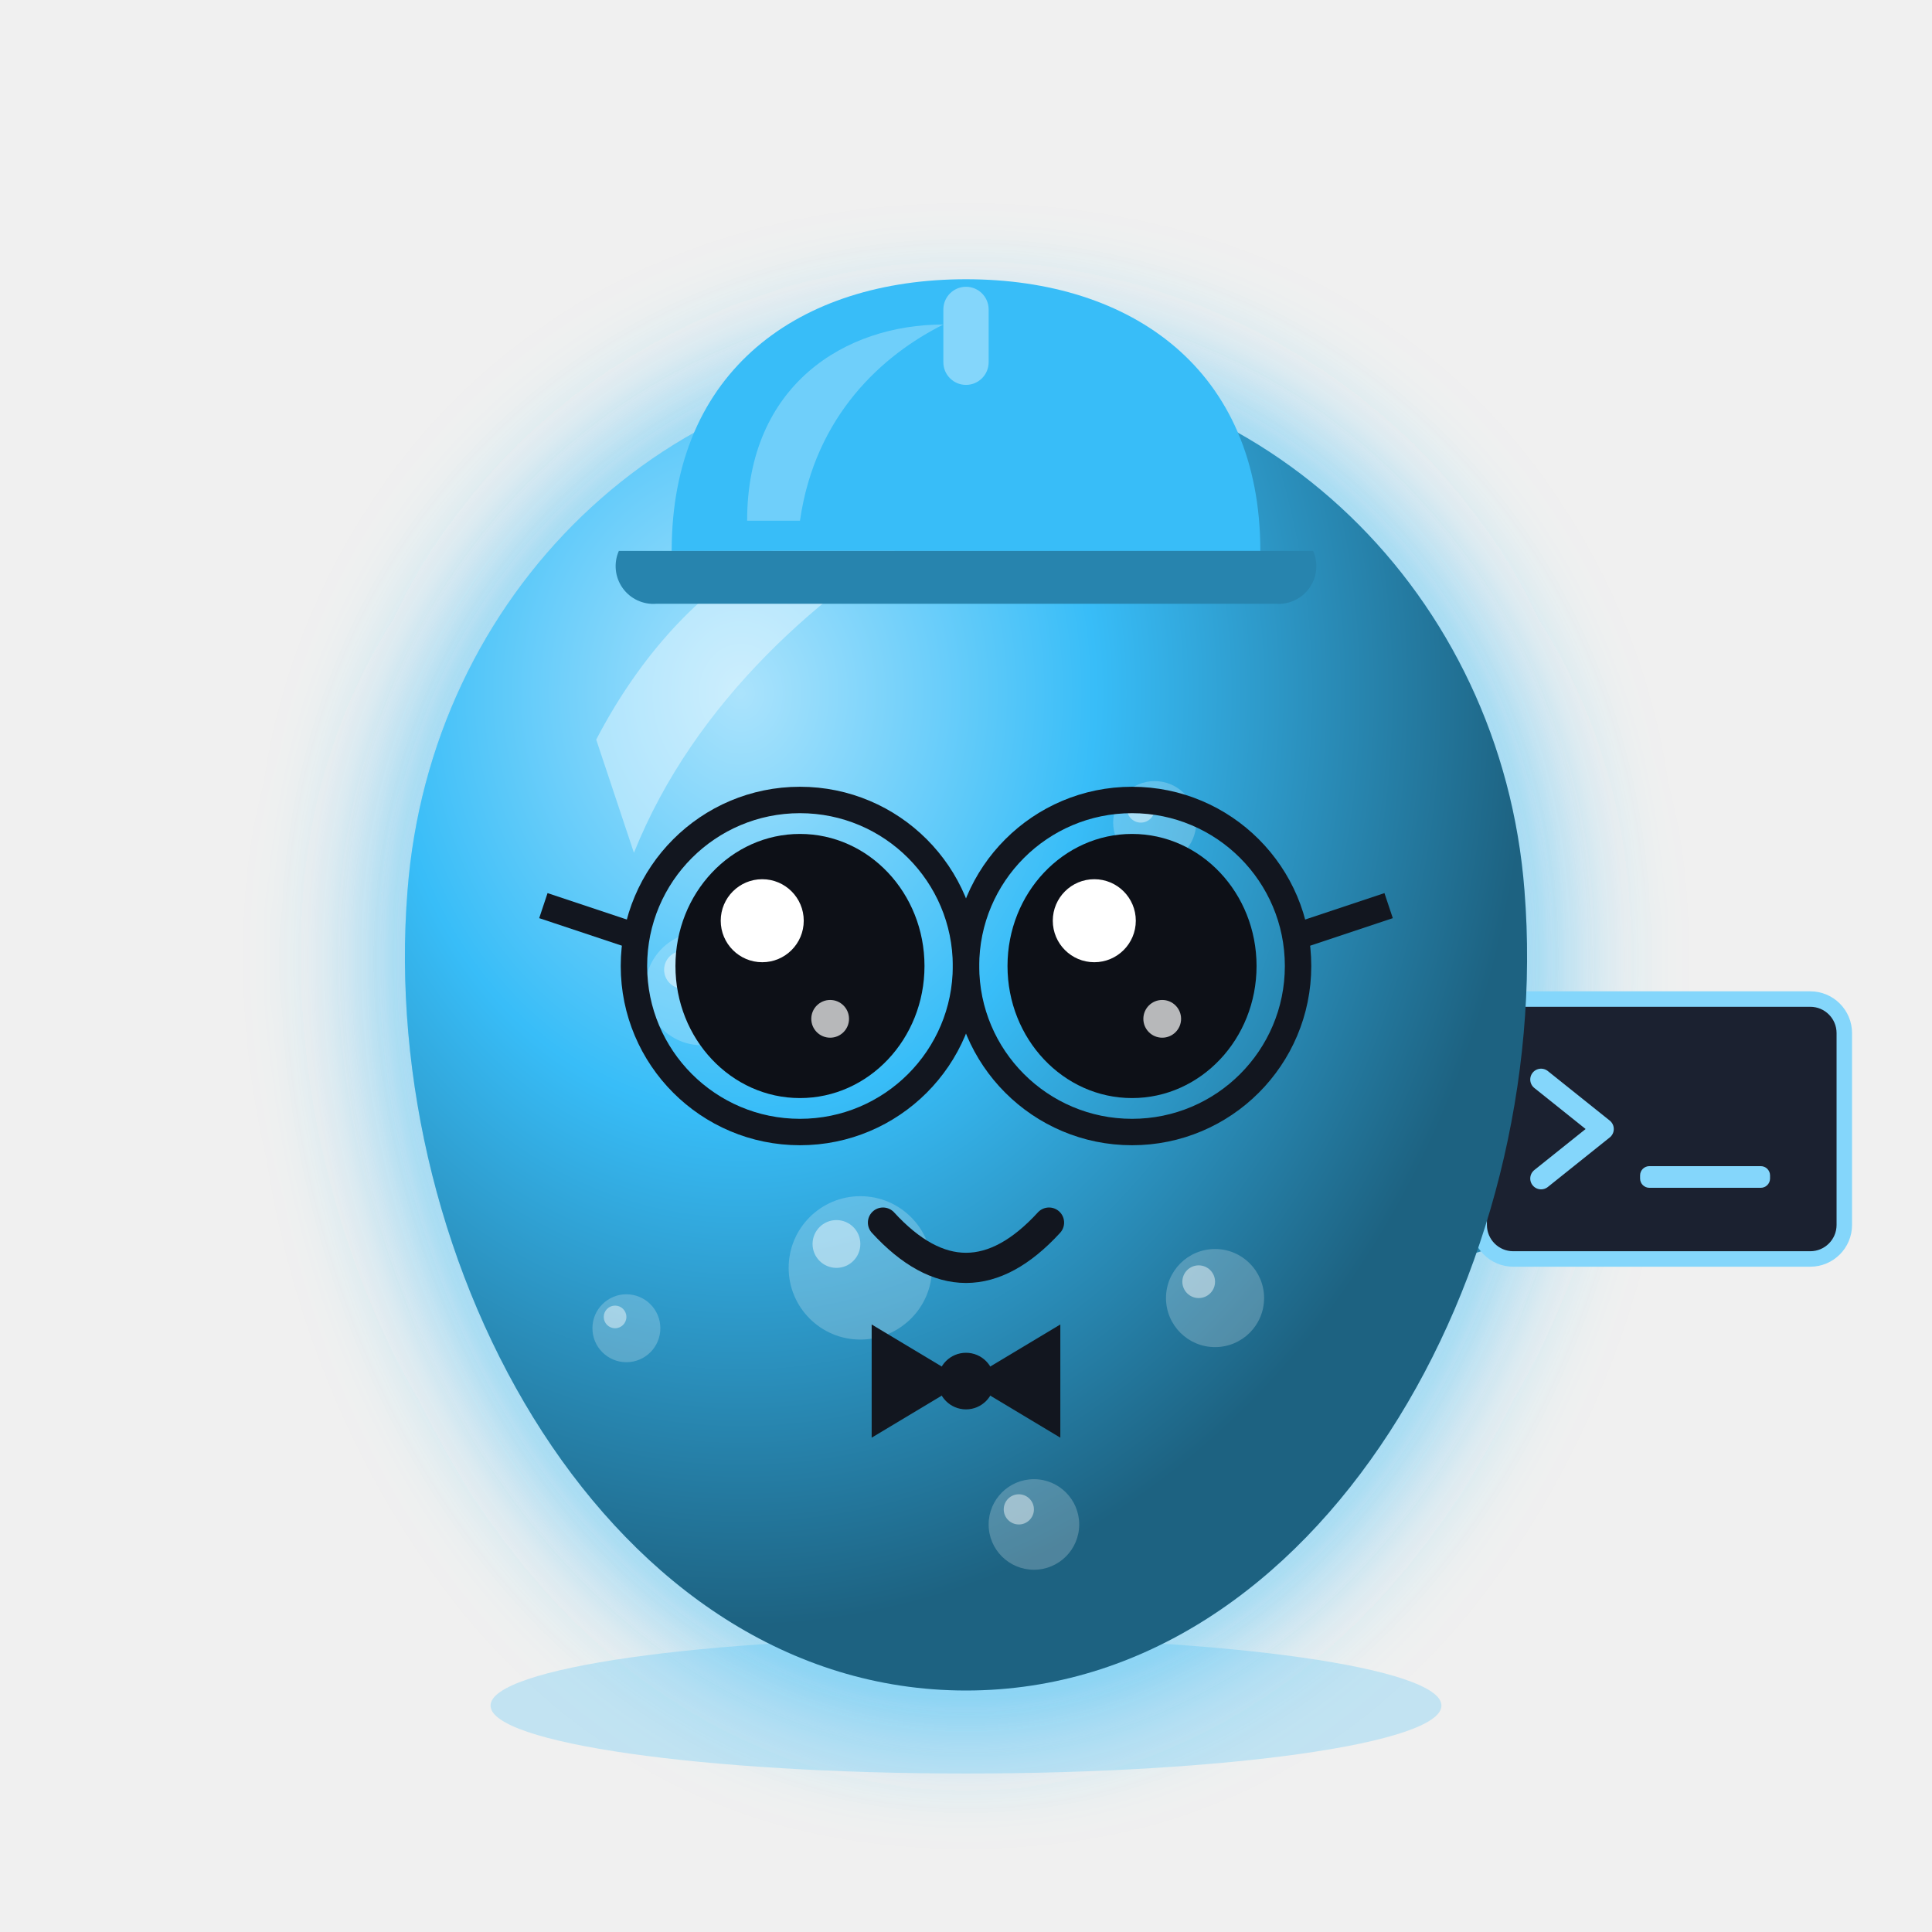
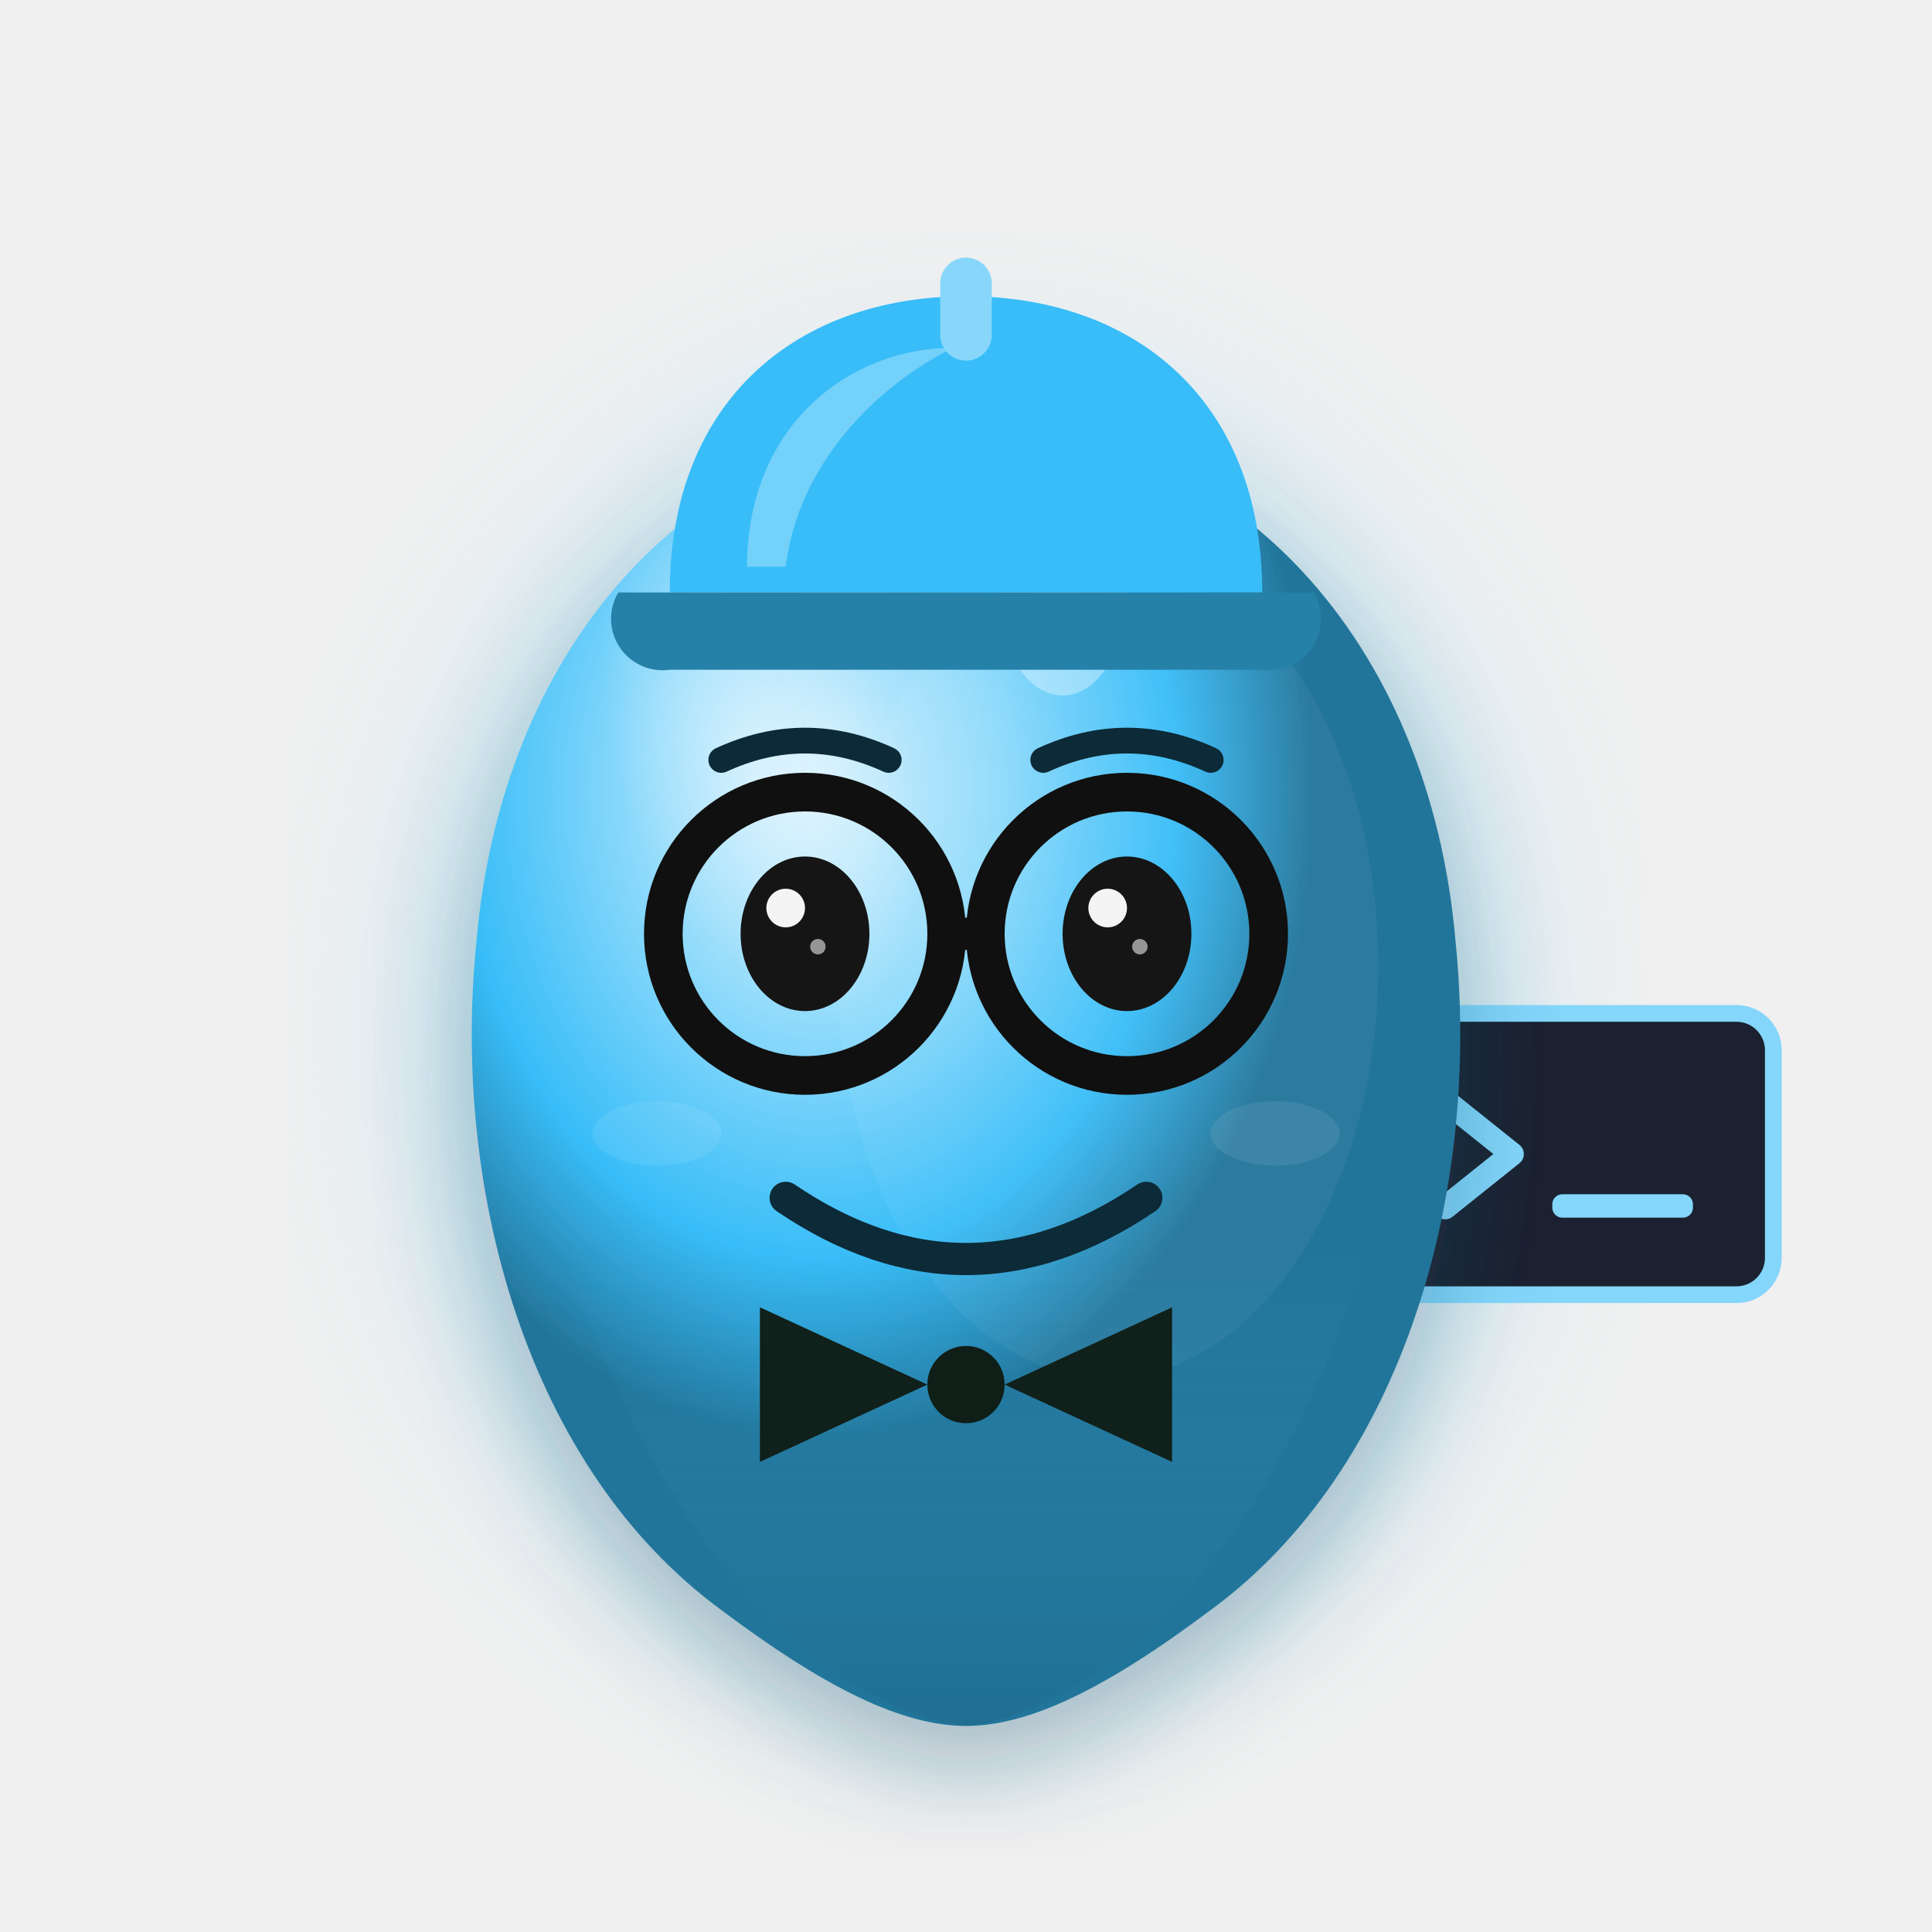
- <svg xmlns="http://www.w3.org/2000/svg" width="512" height="512" viewBox="0 0 512 512" role="img" aria-label="Конвейерът">
+ <svg xmlns="http://www.w3.org/2000/svg" width="300" height="300" viewBox="0 0 300 300" role="img" aria-label="Конвейерът">
  <defs>
-     <radialGradient id="body-konveyera" cx="30%" cy="25%" r="70%">
-       <stop offset="0%" stop-color="#abe3fc" />
-       <stop offset="45%" stop-color="#38bdf8" />
-       <stop offset="100%" stop-color="#1d6281" />
+     <radialGradient id="body-konveyera" cx="35%" cy="28%">
+       <stop offset="0%" stop-color="#d3f0fd" />
+       <stop offset="35%" stop-color="#92dbfb" />
+       <stop offset="72%" stop-color="#38bdf8" />
+       <stop offset="100%" stop-color="#23759a" />
    </radialGradient>
-     <filter id="glow-konveyera" x="-50%" y="-50%" width="200%" height="200%">
-       <feGaussianBlur stdDeviation="18" result="blur" />
-       <feMerge>
-         <feMergeNode in="blur" />
-         <feMergeNode in="blur" />
-         <feMergeNode in="SourceGraphic" />
-       </feMerge>
+     <radialGradient id="inner-konveyera">
+       <stop offset="0%" stop-color="#ffffff" stop-opacity=".9" />
+       <stop offset="100%" stop-color="#ffffff" stop-opacity="0" />
+     </radialGradient>
+     <linearGradient id="bottom-konveyera" x1="0%" y1="0%" x2="0%" y2="100%">
+       <stop offset="0%" stop-color="#38bdf8" stop-opacity="0" />
+       <stop offset="100%" stop-color="#1c5f7c" />
+     </linearGradient>
+     <filter id="soft-konveyera">
+       <feGaussianBlur stdDeviation="12" />
+     </filter>
+     <filter id="shadow-konveyera">
+       <feDropShadow dx="0" dy="6" stdDeviation="8" flood-color="#195570" flood-opacity=".35" />
    </filter>
  </defs>
-   <path d="M256 96 C336 96 398 158 404 236 C412 336 350 448 256 448 C162 448 100 336 108 236 C114 158 176 96 256 96Z" fill="#38bdf8" filter="url(#glow-konveyera)" opacity=".55" />
-   <ellipse cx="256" cy="452" rx="126" ry="18" fill="#38bdf8" opacity=".25" />
-   <path d="M382 322 q26 -6 42 -22" fill="none" stroke="#2888b3" stroke-width="24" stroke-linecap="round" />
-   <g transform="translate(392,250) scale(.82)">
-     <rect x="0" y="18" width="118" height="84" rx="11" fill="#1b2130" stroke="#84d6fb" stroke-width="5" />
-     <path d="M20 44 l20 16 -20 16" fill="none" stroke="#84d6fb" stroke-width="7" stroke-linecap="round" stroke-linejoin="round" />
-     <rect x="52" y="72" width="42" height="7" rx="3" fill="#84d6fb" />
-   </g>
-   <path d="M256 96 C336 96 398 158 404 236 C412 336 350 448 256 448 C162 448 100 336 108 236 C114 158 176 96 256 96Z" fill="url(#body-konveyera)" />
-   <path d="M158 196 C182 150 220 132 250 138 C218 156 184 186 168 226Z" fill="#ffffff" opacity=".4" />
-   <circle cx="186" cy="262" r="15" fill="#ffffff" opacity=".22" />
-   <circle cx="181" cy="257" r="5" fill="#ffffff" opacity=".45" />
-   <circle cx="306" cy="218" r="11" fill="#ffffff" opacity=".22" />
-   <circle cx="302.333" cy="214.333" r="3.667" fill="#ffffff" opacity=".45" />
-   <circle cx="228" cy="336" r="19" fill="#ffffff" opacity=".22" />
-   <circle cx="221.667" cy="329.667" r="6.333" fill="#ffffff" opacity=".45" />
-   <circle cx="322" cy="344" r="13" fill="#ffffff" opacity=".22" />
-   <circle cx="317.667" cy="339.667" r="4.333" fill="#ffffff" opacity=".45" />
-   <circle cx="166" cy="352" r="9" fill="#ffffff" opacity=".22" />
-   <circle cx="163" cy="349" r="3" fill="#ffffff" opacity=".45" />
-   <circle cx="274" cy="404" r="12" fill="#ffffff" opacity=".22" />
-   <circle cx="270" cy="400" r="4" fill="#ffffff" opacity=".45" />
-   <ellipse cx="212" cy="256" rx="33" ry="35" fill="#0d1017" />
-   <ellipse cx="300" cy="256" rx="33" ry="35" fill="#0d1017" />
-   <circle cx="202" cy="244" r="11" fill="#ffffff" />
-   <circle cx="290" cy="244" r="11" fill="#ffffff" />
-   <circle cx="220" cy="270" r="5" fill="#ffffff" opacity=".7" />
-   <circle cx="308" cy="270" r="5" fill="#ffffff" opacity=".7" />
-   <g fill="none" stroke="#12161f" stroke-width="7">
-     <circle cx="212" cy="256" r="44" />
-     <circle cx="300" cy="256" r="44" />
-     <path d="M256 256 h0" />
-     <path d="M168 248 l-24 -8" />
-     <path d="M344 248 l24 -8" />
-   </g>
-   <path d="M234 324 q22 24 44 0" fill="none" stroke="#12161f" stroke-width="8" stroke-linecap="round" />
-   <path d="M256 366 l-25 -15 v30Z M256 366 l25 -15 v30Z" fill="#12161f" />
-   <circle cx="256" cy="366" r="7.5" fill="#12161f" />
-   <g transform="translate(256,132)">
-     <path d="M-78 14 C-78 -34 -44 -58 0 -58 C44 -58 78 -34 78 14Z" fill="#38bdf8" />
-     <path d="M-58 6 C-58 -30 -32 -46 -6 -46 C-22 -38 -40 -22 -44 6Z" fill="#ffffff" opacity=".28" />
-     <path d="M-92 14 h184 a10 10 0 0 1-10 14 h-164 a10 10 0 0 1-10-14Z" fill="#2784ae" />
-     <rect x="-6" y="-56" width="12" height="26" rx="6" fill="#84d6fb" />
+   <style>
+     .float{animation:mascotFloat 5s ease-in-out infinite;transform-origin:150px 170px}
+     .halo{animation:haloPulse 3s ease-in-out infinite;transform-origin:150px 160px}
+     .eye{animation:blink 5s infinite;transform-origin:center}
+     @keyframes mascotFloat{
+       0%,100%{transform:translateY(0) rotate(-1deg)}
+       25%{transform:translateY(-4px) rotate(.6deg)}
+       50%{transform:translateY(-8px) rotate(1deg)}
+       75%{transform:translateY(-4px) rotate(-.6deg)}}
+     @keyframes haloPulse{0%,100%{opacity:.35;transform:scale(.92)}50%{opacity:.8;transform:scale(1.06)}}
+     @keyframes blink{0%,47%{transform:scaleY(1)}49%,51%{transform:scaleY(.08)}53%,100%{transform:scaleY(1)}}
+     @media (prefers-reduced-motion:reduce){.float,.halo,.eye{animation:none}}
+   </style>
+   <ellipse class="halo" cx="150" cy="160" rx="88" ry="104" fill="#38bdf8" opacity=".18" filter="url(#soft-konveyera)" />
+   <g class="float">
+     <path d="M212 196 q22 -6 34 -18" fill="none" stroke="#2784ae" stroke-width="17" stroke-linecap="round" />
+     <g transform="translate(214,148) scale(.52)">
+       <rect x="0" y="18" width="118" height="84" rx="11" fill="#1b2130" stroke="#84d6fb" stroke-width="5" />
+       <path d="M20 44 l20 16 -20 16" fill="none" stroke="#84d6fb" stroke-width="7" stroke-linecap="round" stroke-linejoin="round" />
+       <rect x="52" y="72" width="42" height="7" rx="3" fill="#84d6fb" />
+     </g>
+     <path filter="url(#shadow-konveyera)" fill="url(#body-konveyera)" d="M150 66 C108 66 78 100 74 146 C70 185 82 228 112 250 C128 262 140 268 150 268 C160 268 172 262 188 250 C218 228 230 185 226 146 C222 100 192 66 150 66Z" />
+     <path opacity=".28" fill="url(#bottom-konveyera)" d="M88 195 C104 246 132 266 150 268 C168 266 196 246 212 195Z" />
+     <ellipse cx="118" cy="118" rx="22" ry="42" fill="url(#inner-konveyera)" opacity=".45" transform="rotate(-18 118 118)" />
+     <ellipse cx="165" cy="92" rx="10" ry="16" fill="#ffffff" opacity=".35" />
+     <ellipse cx="172" cy="150" rx="42" ry="64" fill="#ffffff" opacity=".05" />
+     <ellipse cx="102" cy="176" rx="10" ry="5" fill="#ffffff" opacity=".08" />
+     <ellipse cx="198" cy="176" rx="10" ry="5" fill="#ffffff" opacity=".08" />
+     <g class="eye">
+       <ellipse cx="125" cy="145" rx="10" ry="12" fill="#151515" />
+       <circle cx="122" cy="141" r="3" fill="#ffffff" opacity=".95" />
+       <circle cx="127" cy="147" r="1.2" fill="#ffffff" opacity=".55" />
+     </g>
+     <g class="eye">
+       <ellipse cx="175" cy="145" rx="10" ry="12" fill="#151515" />
+       <circle cx="172" cy="141" r="3" fill="#ffffff" opacity=".95" />
+       <circle cx="177" cy="147" r="1.2" fill="#ffffff" opacity=".55" />
+     </g>
+     <g class="glasses" fill="none" stroke="#101010" stroke-width="6">
+       <circle cx="125" cy="145" r="22" />
+       <circle cx="175" cy="145" r="22" />
+       <path d="M147 145 h6" stroke-width="5" />
+     </g>
+     <path d="M112 118 Q125 112 138 118" stroke="#0c2a37" stroke-width="4" stroke-linecap="round" fill="none" />
+     <path d="M162 118 Q175 112 188 118" stroke="#0c2a37" stroke-width="4" stroke-linecap="round" fill="none" />
+     <path d="M122 186 Q150 205 178 186" stroke="#0c2a37" stroke-width="5" stroke-linecap="round" fill="none" />
+     <polygon points="144,215 118,203 118,227" fill="#10201a" />
+     <polygon points="156,215 182,203 182,227" fill="#10201a" />
+     <circle cx="150" cy="215" r="6" fill="#0F1E17" />
+     <g class="hat">
+       <path d="M104 92 C104 62 124 46 150 46 C176 46 196 62 196 92Z" fill="#38bdf8" />
+       <path d="M116 88 C116 66 132 54 148 54 C136 60 124 72 122 88Z" fill="#ffffff" opacity=".3" />
+       <path d="M96 92 h108 a8 8 0 0 1-8 12 h-92 a8 8 0 0 1-8-12Z" fill="#2681a9" />
+       <rect x="146" y="40" width="8" height="16" rx="4" fill="#88d7fb" />
+     </g>
  </g>
</svg>
